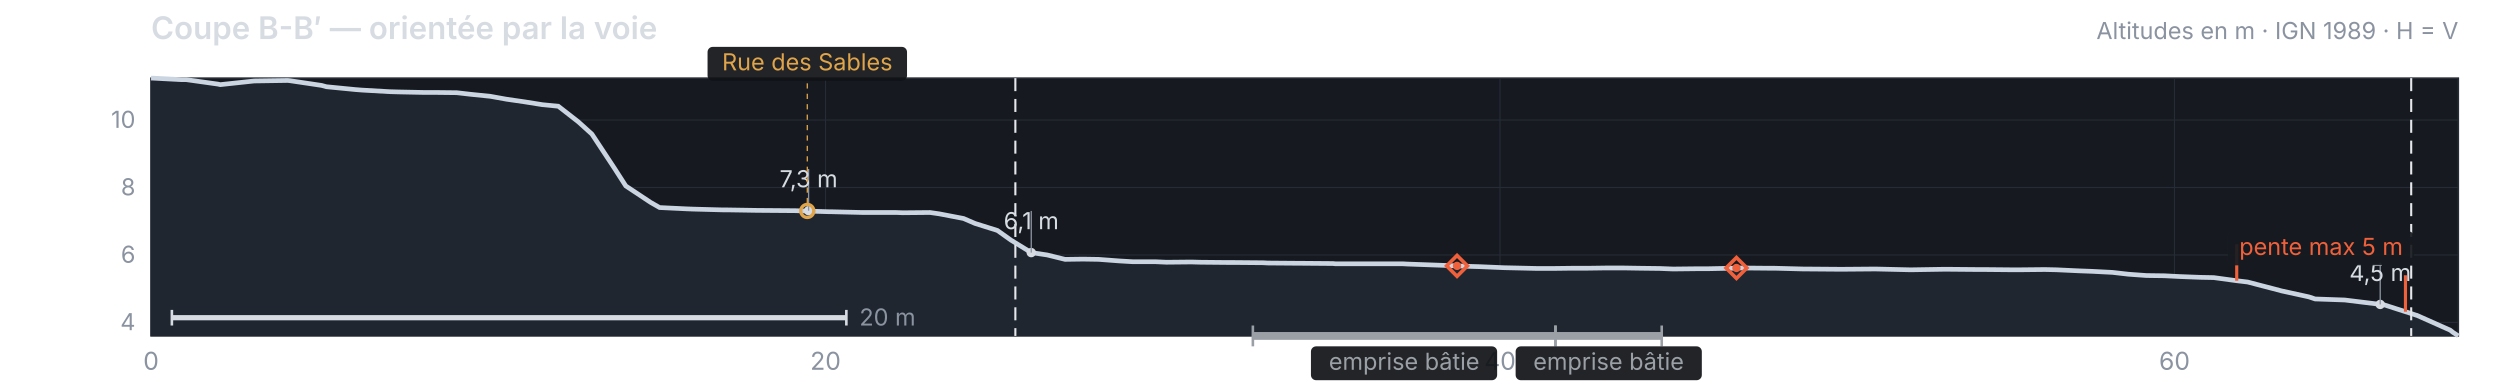
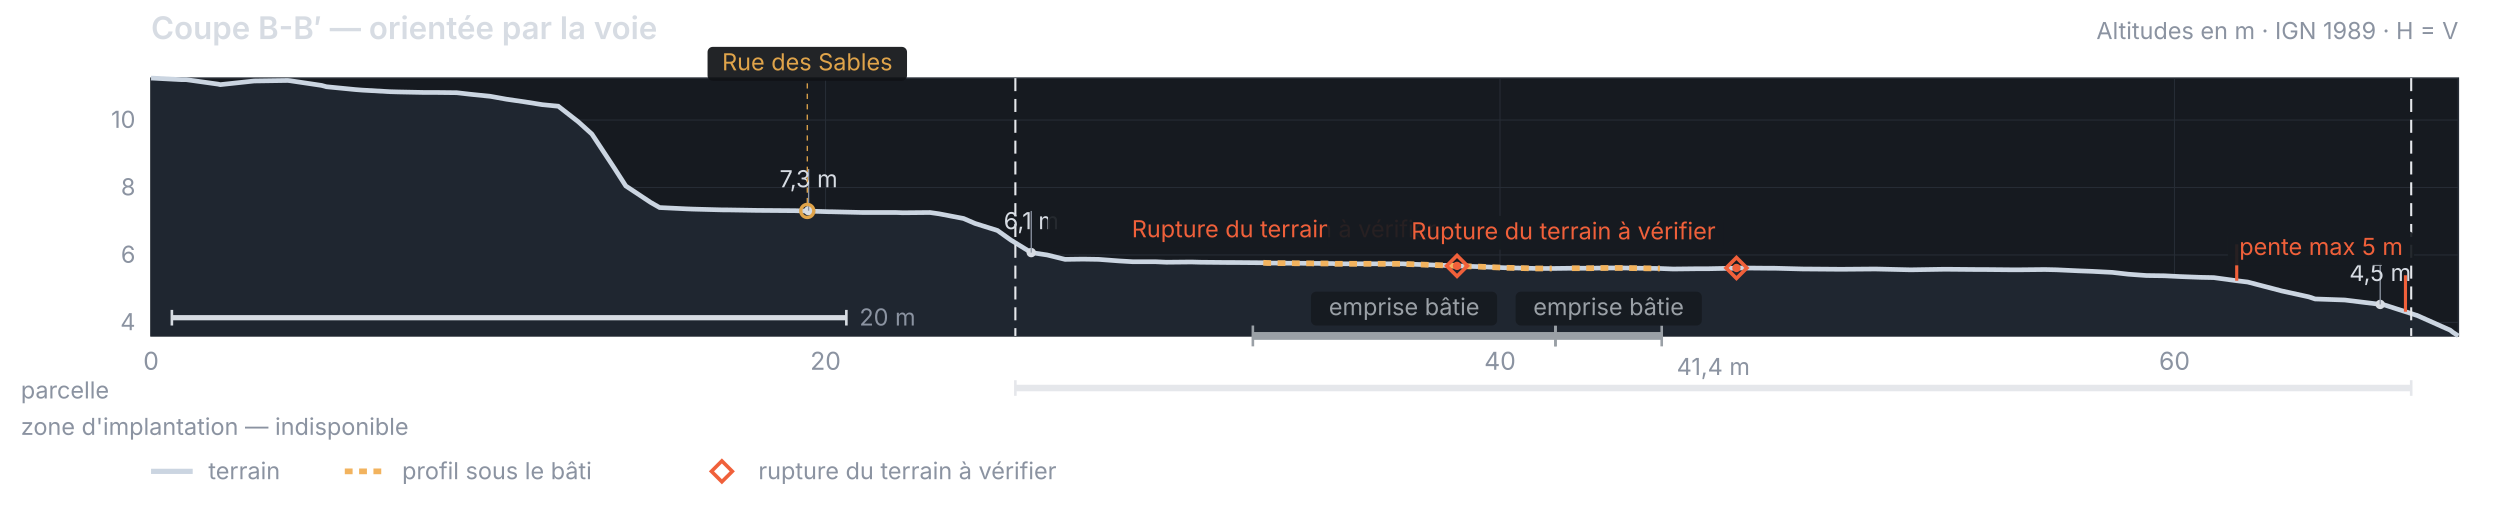
- <svg xmlns="http://www.w3.org/2000/svg" viewBox="0 0 960 150" width="960" height="150" role="img" aria-label="Coupe B-B′ — orientée par la voie" font-family="Inter, Helvetica, Arial, sans-serif" data-plot-x0="58.0" data-plot-x1="944.0" style="background:#0f1115">
+ <svg xmlns="http://www.w3.org/2000/svg" viewBox="0 0 960 196" width="960" height="196" role="img" aria-label="Coupe B-B′ — orientée par la voie" font-family="Inter, Helvetica, Arial, sans-serif" data-plot-x0="58.0" data-plot-x1="944.0" style="background:#0f1115">
  <text x="58" y="15" font-size="12" font-weight="600" fill="#d7dce3">Coupe B-B′ — orientée par la voie</text>
  <text x="944" y="15" text-anchor="end" font-size="9" fill="#8b93a1">Altitudes en m · IGN 1989 · H = V</text>
  <rect x="58.0" y="30" width="886.0" height="99.0" fill="#161a20" stroke="#262c35" stroke-width="0.6" />
  <line x1="58.0" y1="30" x2="58.0" y2="129.0" stroke="#262c35" stroke-width="0.4" />
  <text x="58.0" y="142.0" text-anchor="middle" font-size="9.5" fill="#8b93a1">0</text>
  <line x1="317.0" y1="30" x2="317.0" y2="129.0" stroke="#262c35" stroke-width="0.4" />
  <text x="317.0" y="142.0" text-anchor="middle" font-size="9.5" fill="#8b93a1">20</text>
  <line x1="576.0" y1="30" x2="576.0" y2="129.0" stroke="#262c35" stroke-width="0.4" />
  <text x="576.0" y="142.0" text-anchor="middle" font-size="9.5" fill="#8b93a1">40</text>
  <line x1="835.0" y1="30" x2="835.0" y2="129.0" stroke="#262c35" stroke-width="0.4" />
  <text x="835.0" y="142.0" text-anchor="middle" font-size="9.5" fill="#8b93a1">60</text>
  <line x1="58.0" y1="123.8" x2="944.0" y2="123.8" stroke="#262c35" stroke-width="0.4" />
  <text x="52.0" y="126.8" text-anchor="end" font-size="9" fill="#8b93a1">4</text>
  <line x1="58.0" y1="97.9" x2="944.0" y2="97.9" stroke="#262c35" stroke-width="0.4" />
  <text x="52.0" y="100.9" text-anchor="end" font-size="9" fill="#8b93a1">6</text>
  <line x1="58.0" y1="72.0" x2="944.0" y2="72.0" stroke="#262c35" stroke-width="0.4" />
  <text x="52.0" y="75.0" text-anchor="end" font-size="9" fill="#8b93a1">8</text>
  <line x1="58.0" y1="46.1" x2="944.0" y2="46.1" stroke="#262c35" stroke-width="0.4" />
  <text x="52.0" y="49.1" text-anchor="end" font-size="9" fill="#8b93a1">10</text>
  <polygon points="58.0,30.0 58.6,30.0 69.9,30.6 71.6,30.6 83.7,32.3 84.6,32.5 97.6,31.1 97.6,31.1 97.6,31.1 110.5,30.9 111.4,31.0 123.5,32.8 125.3,33.3 136.5,34.4 139.1,34.6 149.5,35.2 152.9,35.3 162.5,35.5 166.8,35.5 175.4,35.6 180.6,36.2 188.4,37.0 194.5,38.1 201.4,39.1 208.3,40.2 214.4,40.8 222.1,46.8 227.3,51.5 236.0,64.7 240.3,71.4 249.8,77.7 253.3,79.7 263.7,80.2 266.3,80.3 277.5,80.6 279.2,80.6 291.4,80.8 292.2,80.8 304.8,80.9 305.2,80.9 305.2,80.9 318.2,81.3 319.0,81.3 331.1,81.6 332.9,81.6 344.1,81.6 346.7,81.7 357.1,81.6 360.6,82.1 370.0,83.9 374.4,85.8 383.0,88.5 388.2,92.2 396.0,97.0 402.1,97.9 409.0,99.6 415.9,99.5 421.9,99.6 429.8,100.2 434.9,100.5 443.6,100.5 447.9,100.7 457.5,100.6 460.9,100.7 471.3,100.8 473.8,100.8 485.1,100.9 486.8,101.0 499.0,101.1 499.8,101.1 511.9,101.2 512.8,101.3 512.8,101.3 525.7,101.3 526.7,101.3 538.7,101.3 540.5,101.4 551.7,101.8 554.4,101.9 564.7,102.3 568.2,102.4 577.6,102.8 582.0,102.9 590.6,103.1 595.9,103.1 603.6,103.0 609.7,103.0 616.6,102.9 623.6,102.9 629.5,103.0 637.4,103.1 642.5,103.3 651.2,103.2 655.5,103.2 665.1,103.0 668.5,102.9 678.9,103.0 681.4,103.0 692.8,103.3 694.4,103.3 706.6,103.4 707.4,103.4 719.1,103.3 720.4,103.3 720.5,103.3 733.3,103.6 734.3,103.6 746.3,103.4 748.1,103.4 759.3,103.5 762.0,103.5 772.3,103.6 775.8,103.6 785.2,103.5 789.7,103.6 798.2,104.0 803.5,104.2 811.2,104.6 817.3,105.3 824.2,105.8 831.2,105.9 837.1,106.2 845.0,106.5 850.1,106.6 858.9,107.8 863.1,108.3 872.7,110.8 876.1,111.7 886.6,114.0 889.0,114.8 900.4,115.2 902.0,115.4 914.2,116.9 915.0,116.9 926.2,120.5 928.0,121.1 928.1,121.1 940.9,126.8 941.9,127.6 944.0,129.0 944.0,129.0 58.0,129.0" fill="#1f2630" stroke="none" />
  <polyline points="58.0,30.0 58.6,30.0 69.9,30.6 71.6,30.6 83.7,32.3 84.6,32.5 97.6,31.1 97.6,31.1 97.6,31.1 110.5,30.9 111.4,31.0 123.5,32.8 125.3,33.3 136.5,34.4 139.1,34.6 149.5,35.2 152.9,35.3 162.5,35.5 166.8,35.5 175.4,35.6 180.6,36.2 188.4,37.0 194.5,38.1 201.4,39.1 208.3,40.2 214.4,40.8 222.1,46.8 227.3,51.5 236.0,64.7 240.3,71.4 249.8,77.7 253.3,79.7 263.7,80.2 266.3,80.3 277.5,80.6 279.2,80.6 291.4,80.8 292.2,80.8 304.8,80.9 305.2,80.9 305.2,80.9 318.2,81.3 319.0,81.3 331.1,81.6 332.9,81.6 344.1,81.6 346.7,81.7 357.1,81.6 360.6,82.1 370.0,83.9 374.4,85.8 383.0,88.5 388.2,92.2 396.0,97.0 402.1,97.9 409.0,99.6 415.9,99.5 421.9,99.6 429.8,100.2 434.9,100.5 443.6,100.5 447.9,100.7 457.5,100.6 460.9,100.7 471.3,100.8 473.8,100.8 485.1,100.9 486.8,101.0 499.0,101.1 499.8,101.1 511.9,101.2 512.8,101.3 512.8,101.3 525.7,101.3 526.7,101.3 538.7,101.3 540.5,101.4 551.7,101.8 554.4,101.9 564.7,102.3 568.2,102.4 577.6,102.8 582.0,102.9 590.6,103.1 595.9,103.1 603.6,103.0 609.7,103.0 616.6,102.9 623.6,102.9 629.5,103.0 637.4,103.1 642.5,103.3 651.2,103.2 655.5,103.2 665.1,103.0 668.5,102.9 678.9,103.0 681.4,103.0 692.8,103.3 694.4,103.3 706.6,103.4 707.4,103.4 719.1,103.3 720.4,103.3 720.5,103.3 733.3,103.6 734.3,103.6 746.3,103.4 748.1,103.4 759.3,103.5 762.0,103.5 772.3,103.6 775.8,103.6 785.2,103.5 789.7,103.6 798.2,104.0 803.5,104.2 811.2,104.6 817.3,105.3 824.2,105.8 831.2,105.9 837.1,106.2 845.0,106.5 850.1,106.6 858.9,107.8 863.1,108.3 872.7,110.8 876.1,111.7 886.6,114.0 889.0,114.8 900.4,115.2 902.0,115.4 914.2,116.9 915.0,116.9 926.2,120.5 928.0,121.1 928.1,121.1 940.9,126.8 941.9,127.6 944.0,129.0" fill="none" stroke="#cbd5e1" stroke-width="1.8" />
+   <polyline points="485.1,100.9 486.8,101.0 499.0,101.1 499.8,101.1 511.9,101.2 512.8,101.3 512.8,101.3 525.7,101.3 526.7,101.3 538.7,101.3 540.5,101.4 551.7,101.8 554.4,101.9 564.7,102.3 568.2,102.4 577.6,102.8 582.0,102.9 590.6,103.1 595.9,103.1" fill="none" stroke="#f2b35e" stroke-width="2.2" stroke-dasharray="3 2.5" />
+   <polyline points="603.6,103.0 609.7,103.0 616.6,102.9 623.6,102.9 629.5,103.0 637.4,103.1" fill="none" stroke="#f2b35e" stroke-width="2.2" stroke-dasharray="3 2.5" />
  <line x1="481.1" y1="129.0" x2="597.3" y2="129.0" stroke="#9aa0a6" stroke-width="3" />
  <line x1="481.1" y1="125.0" x2="481.1" y2="133.0" stroke="#9aa0a6" stroke-width="1" />
  <line x1="597.3" y1="125.0" x2="597.3" y2="133.0" stroke="#9aa0a6" stroke-width="1" />
  <path d="M559.5,98.1 l4,4 l-4,4 l-4,-4 z" fill="none" stroke="#f0603a" stroke-width="1.4" />
  <circle cx="559.5" cy="102.1" r="1.6" fill="#f0603a" />
  <line x1="597.3" y1="129.0" x2="638.1" y2="129.0" stroke="#9aa0a6" stroke-width="3" />
  <line x1="597.3" y1="125.0" x2="597.3" y2="133.0" stroke="#9aa0a6" stroke-width="1" />
  <line x1="638.1" y1="125.0" x2="638.1" y2="133.0" stroke="#9aa0a6" stroke-width="1" />
  <path d="M666.8,98.9 l4,4 l-4,4 l-4,-4 z" fill="none" stroke="#f0603a" stroke-width="1.4" />
  <circle cx="666.8" cy="102.9" r="1.6" fill="#f0603a" />
  <line x1="389.9" y1="30" x2="389.9" y2="129.0" stroke="#e5e7eb" stroke-width="0.8" stroke-dasharray="5 3" />
  <line x1="925.9" y1="30" x2="925.9" y2="129.0" stroke="#e5e7eb" stroke-width="0.8" stroke-dasharray="5 3" />
  <line x1="858.9" y1="107.8" x2="858.9" y2="93.8" stroke="#f0603a" stroke-width="1.2" />
  <line x1="923.7" y1="119.7" x2="923.7" y2="105.7" stroke="#f0603a" stroke-width="1.2" />
  <circle cx="310.5" cy="80.9" r="1.8" fill="#d7dce3" />
  <line x1="310.5" y1="80.9" x2="310.5" y2="64.9" stroke="#8b93a1" stroke-width="0.5" />
  <text x="310.5" y="71.9" text-anchor="middle" font-size="9" fill="#d7dce3">7,3 m</text>
  <circle cx="396.0" cy="97.0" r="1.8" fill="#d7dce3" />
  <line x1="396.0" y1="97.0" x2="396.0" y2="81.0" stroke="#8b93a1" stroke-width="0.5" />
  <text x="396.0" y="88.0" text-anchor="middle" font-size="9" fill="#d7dce3">6,1 m</text>
  <circle cx="914.0" cy="116.9" r="1.8" fill="#d7dce3" />
  <line x1="914.0" y1="116.9" x2="914.0" y2="100.9" stroke="#8b93a1" stroke-width="0.5" />
  <text x="914.0" y="107.9" text-anchor="middle" font-size="9" fill="#d7dce3">4,5 m</text>
  <circle cx="310.0" cy="81.0" r="2.5" fill="none" stroke="#e0a44a" stroke-width="1.3" />
  <line x1="310.0" y1="78.0" x2="310.0" y2="30.0" stroke="#e0a44a" stroke-width="0.5" stroke-dasharray="2 2" />
  <line x1="66.0" y1="122.0" x2="325.0" y2="122.0" stroke="#d7dce3" stroke-width="2" />
  <line x1="66.0" y1="119.0" x2="66.0" y2="125.0" stroke="#d7dce3" stroke-width="1" />
  <line x1="325.0" y1="119.0" x2="325.0" y2="125.0" stroke="#d7dce3" stroke-width="1" />
  <text x="330.0" y="125.0" font-size="9" fill="#8b93a1">20 m</text>
-   <rect x="503.4" y="133.0" width="71.5" height="13.0" rx="2" fill="#0f1115" opacity="0.92" />
-   <text x="539.2" y="142.0" text-anchor="middle" font-size="9" fill="#9aa0a6">emprise bâtie</text>
-   <rect x="582.0" y="133.0" width="71.5" height="13.0" rx="2" fill="#0f1115" opacity="0.92" />
-   <text x="617.7" y="142.0" text-anchor="middle" font-size="9" fill="#9aa0a6">emprise bâtie</text>
+   <text x="8" y="153.0" font-size="9" fill="#8b93a1">parcelle</text>
+   <line x1="389.9" y1="149.0" x2="925.9" y2="149.0" stroke="#e5e7eb" stroke-width="2.5" data-band="parcelle" data-d0="25.63" data-d1="67.02" />
+   <line x1="389.9" y1="146.0" x2="389.9" y2="152.0" stroke="#e5e7eb" stroke-width="1" />
+   <line x1="925.9" y1="146.0" x2="925.9" y2="152.0" stroke="#e5e7eb" stroke-width="1" />
+   <text x="657.9" y="144.0" text-anchor="middle" font-size="9" fill="#8b93a1">41,4 m</text>
+   <text x="8" y="167.0" font-size="9" fill="#8b93a1">zone d'implantation — indisponible</text>
+   <line x1="58.0" y1="181.0" x2="74.0" y2="181.0" stroke="#cbd5e1" stroke-width="2" />
+   <text x="80.0" y="184.0" font-size="9" fill="#8b93a1">terrain</text>
+   <line x1="132.4" y1="181.0" x2="148.4" y2="181.0" stroke="#f2b35e" stroke-width="2.2" stroke-dasharray="3 2.5" />
+   <text x="154.4" y="184.0" font-size="9" fill="#8b93a1">profil sous le bâti</text>
+   <path d="M277.2,177.0 l4,4 l-4,4 l-4,-4 z" fill="none" stroke="#f0603a" stroke-width="1.4" />
+   <text x="291.2" y="184.0" font-size="9" fill="#8b93a1">rupture du terrain à vérifier</text>
+   <rect x="503.4" y="112.0" width="71.5" height="13.0" rx="2" fill="#161a20" opacity="0.92" />
+   <text x="539.2" y="121.0" text-anchor="middle" font-size="9" fill="#9aa0a6">emprise bâtie</text>
+   <rect x="402.4" y="82.1" width="152.2" height="13.0" rx="2" fill="#161a20" opacity="0.92" />
+   <text x="551.5" y="91.1" text-anchor="end" font-size="9" fill="#f0603a">Rupture du terrain à vérifier</text>
+   <rect x="582.0" y="112.0" width="71.5" height="13.0" rx="2" fill="#161a20" opacity="0.92" />
+   <text x="617.7" y="121.0" text-anchor="middle" font-size="9" fill="#9aa0a6">emprise bâtie</text>
+   <rect x="509.6" y="82.9" width="152.2" height="13.0" rx="2" fill="#161a20" opacity="0.92" />
+   <text x="658.8" y="91.9" text-anchor="end" font-size="9" fill="#f0603a">Rupture du terrain à vérifier</text>
  <rect x="855.5" y="88.9" width="71.5" height="13.0" rx="2" fill="#161a20" opacity="0.92" />
  <text x="891.3" y="97.9" text-anchor="middle" font-size="9" fill="#f0603a">pente max 5 m</text>
  <rect x="271.7" y="18.0" width="76.6" height="13.0" rx="2" fill="#0f1115" opacity="0.92" />
  <text x="310.0" y="27.0" text-anchor="middle" font-size="9" fill="#e0a44a">Rue des Sables</text>
</svg>
